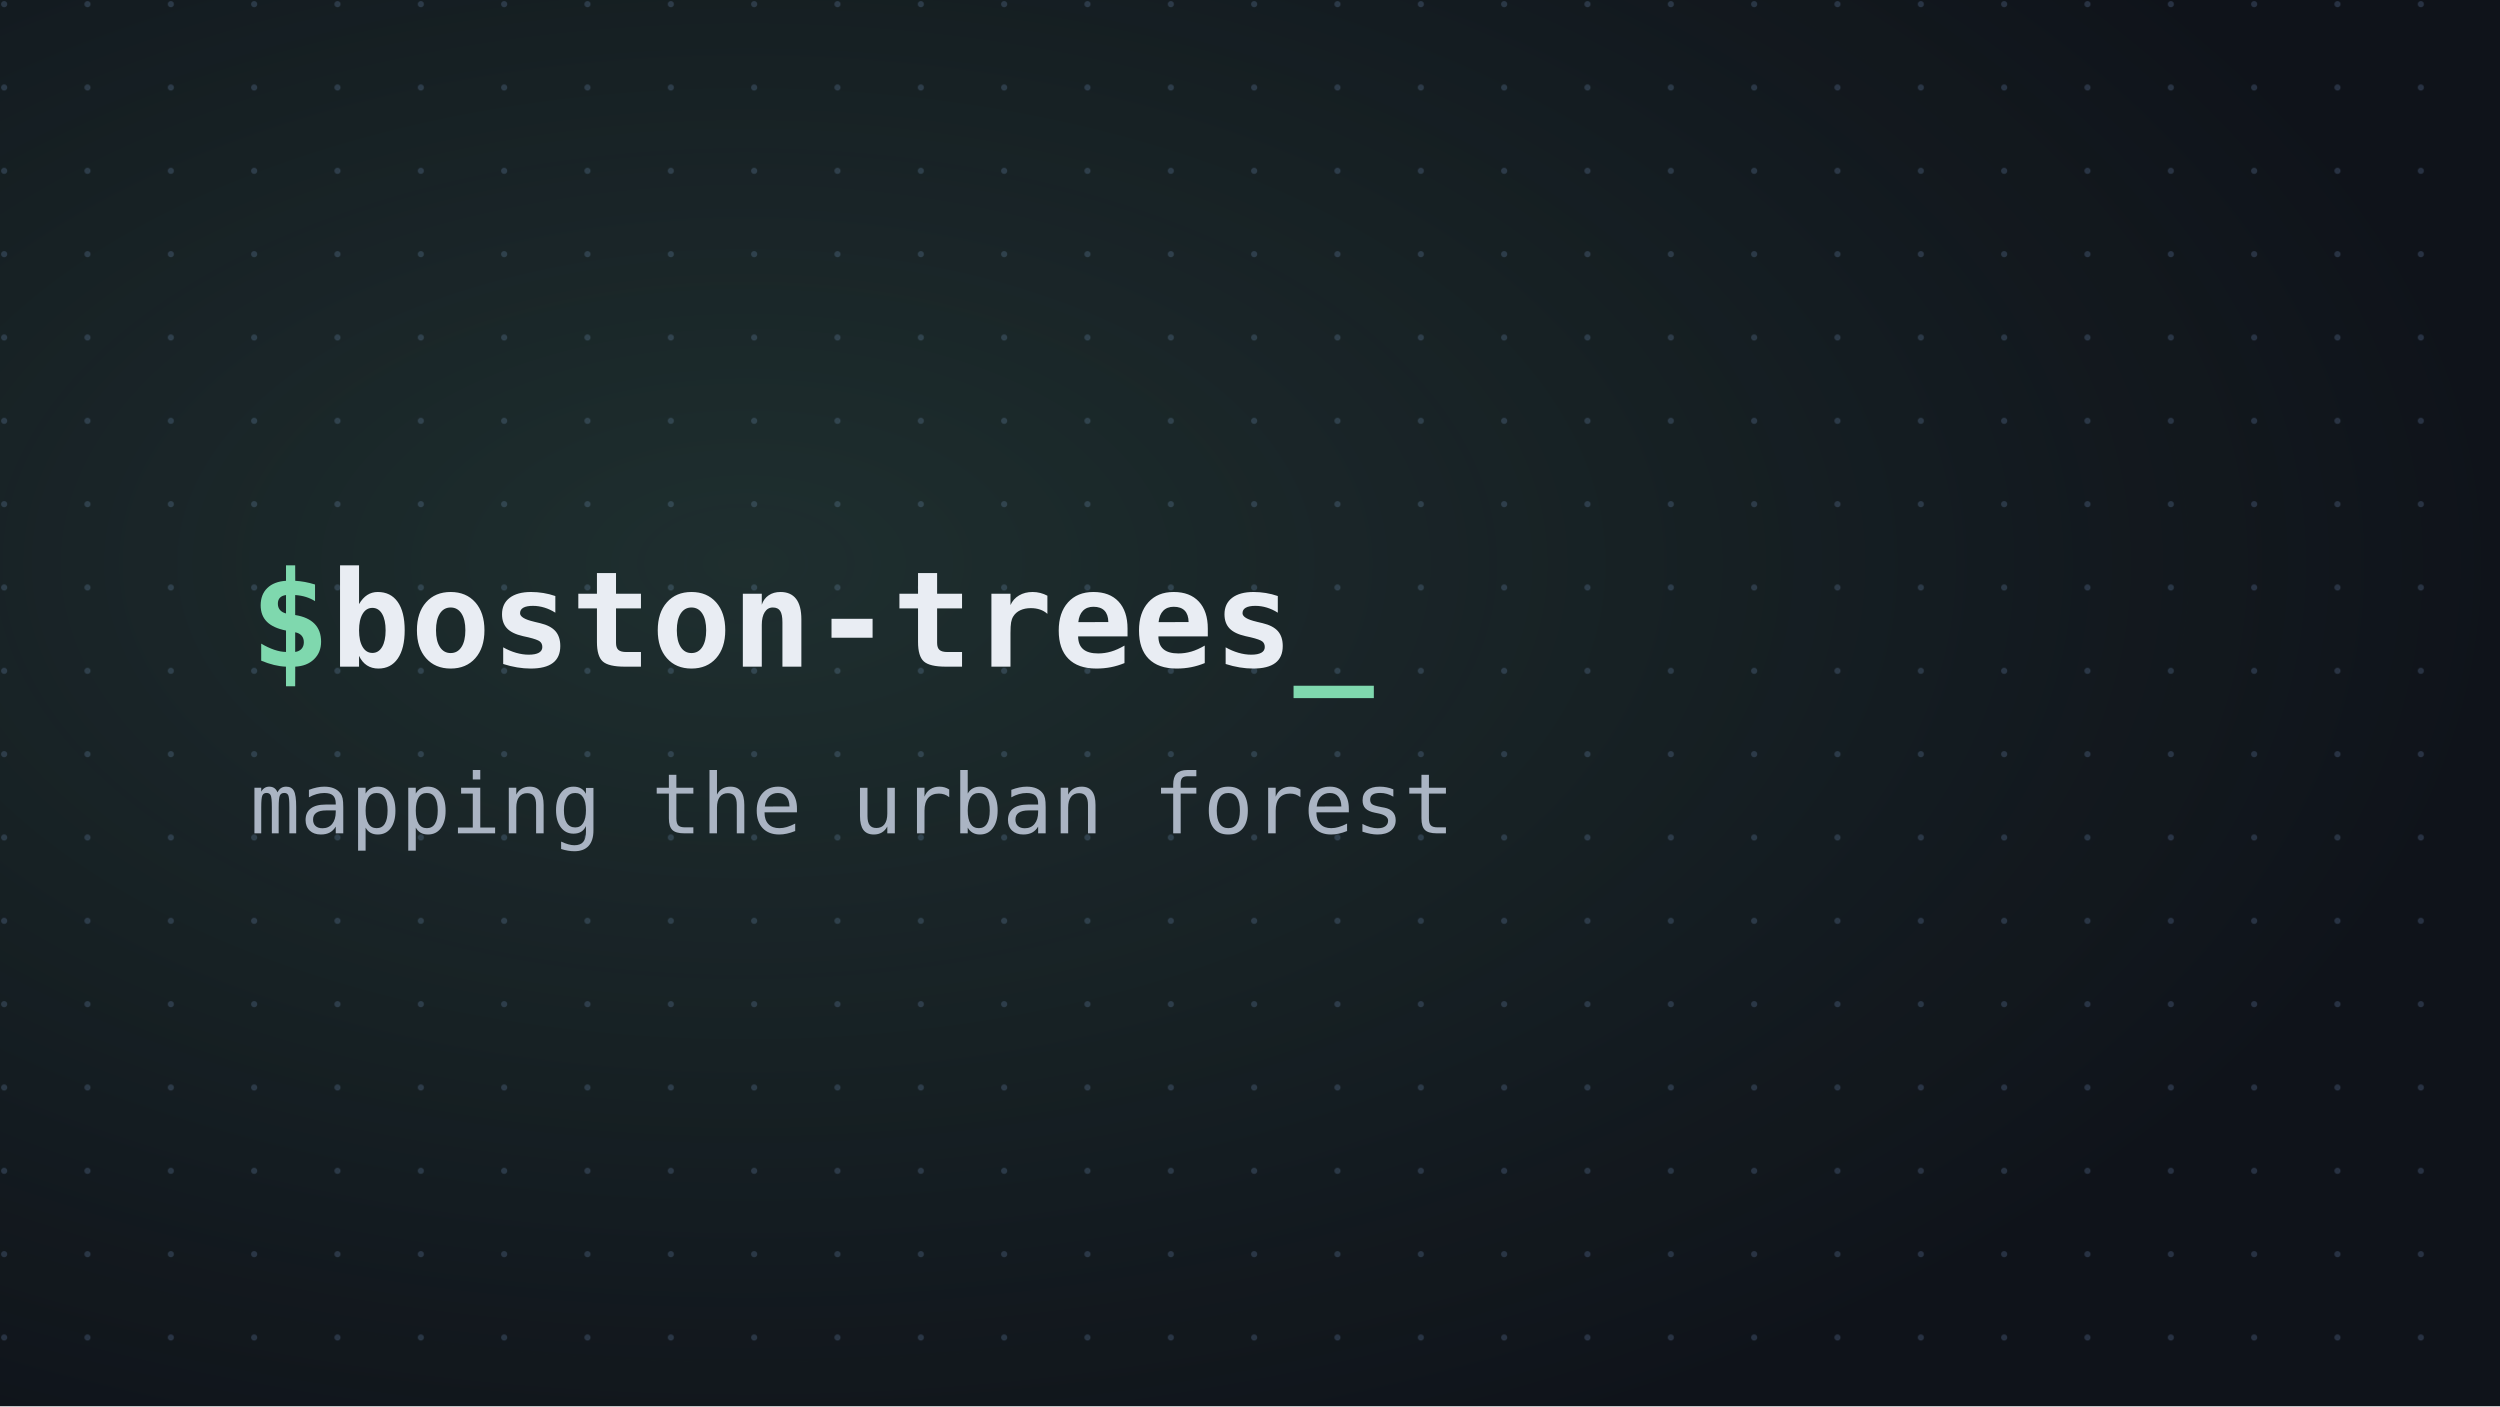
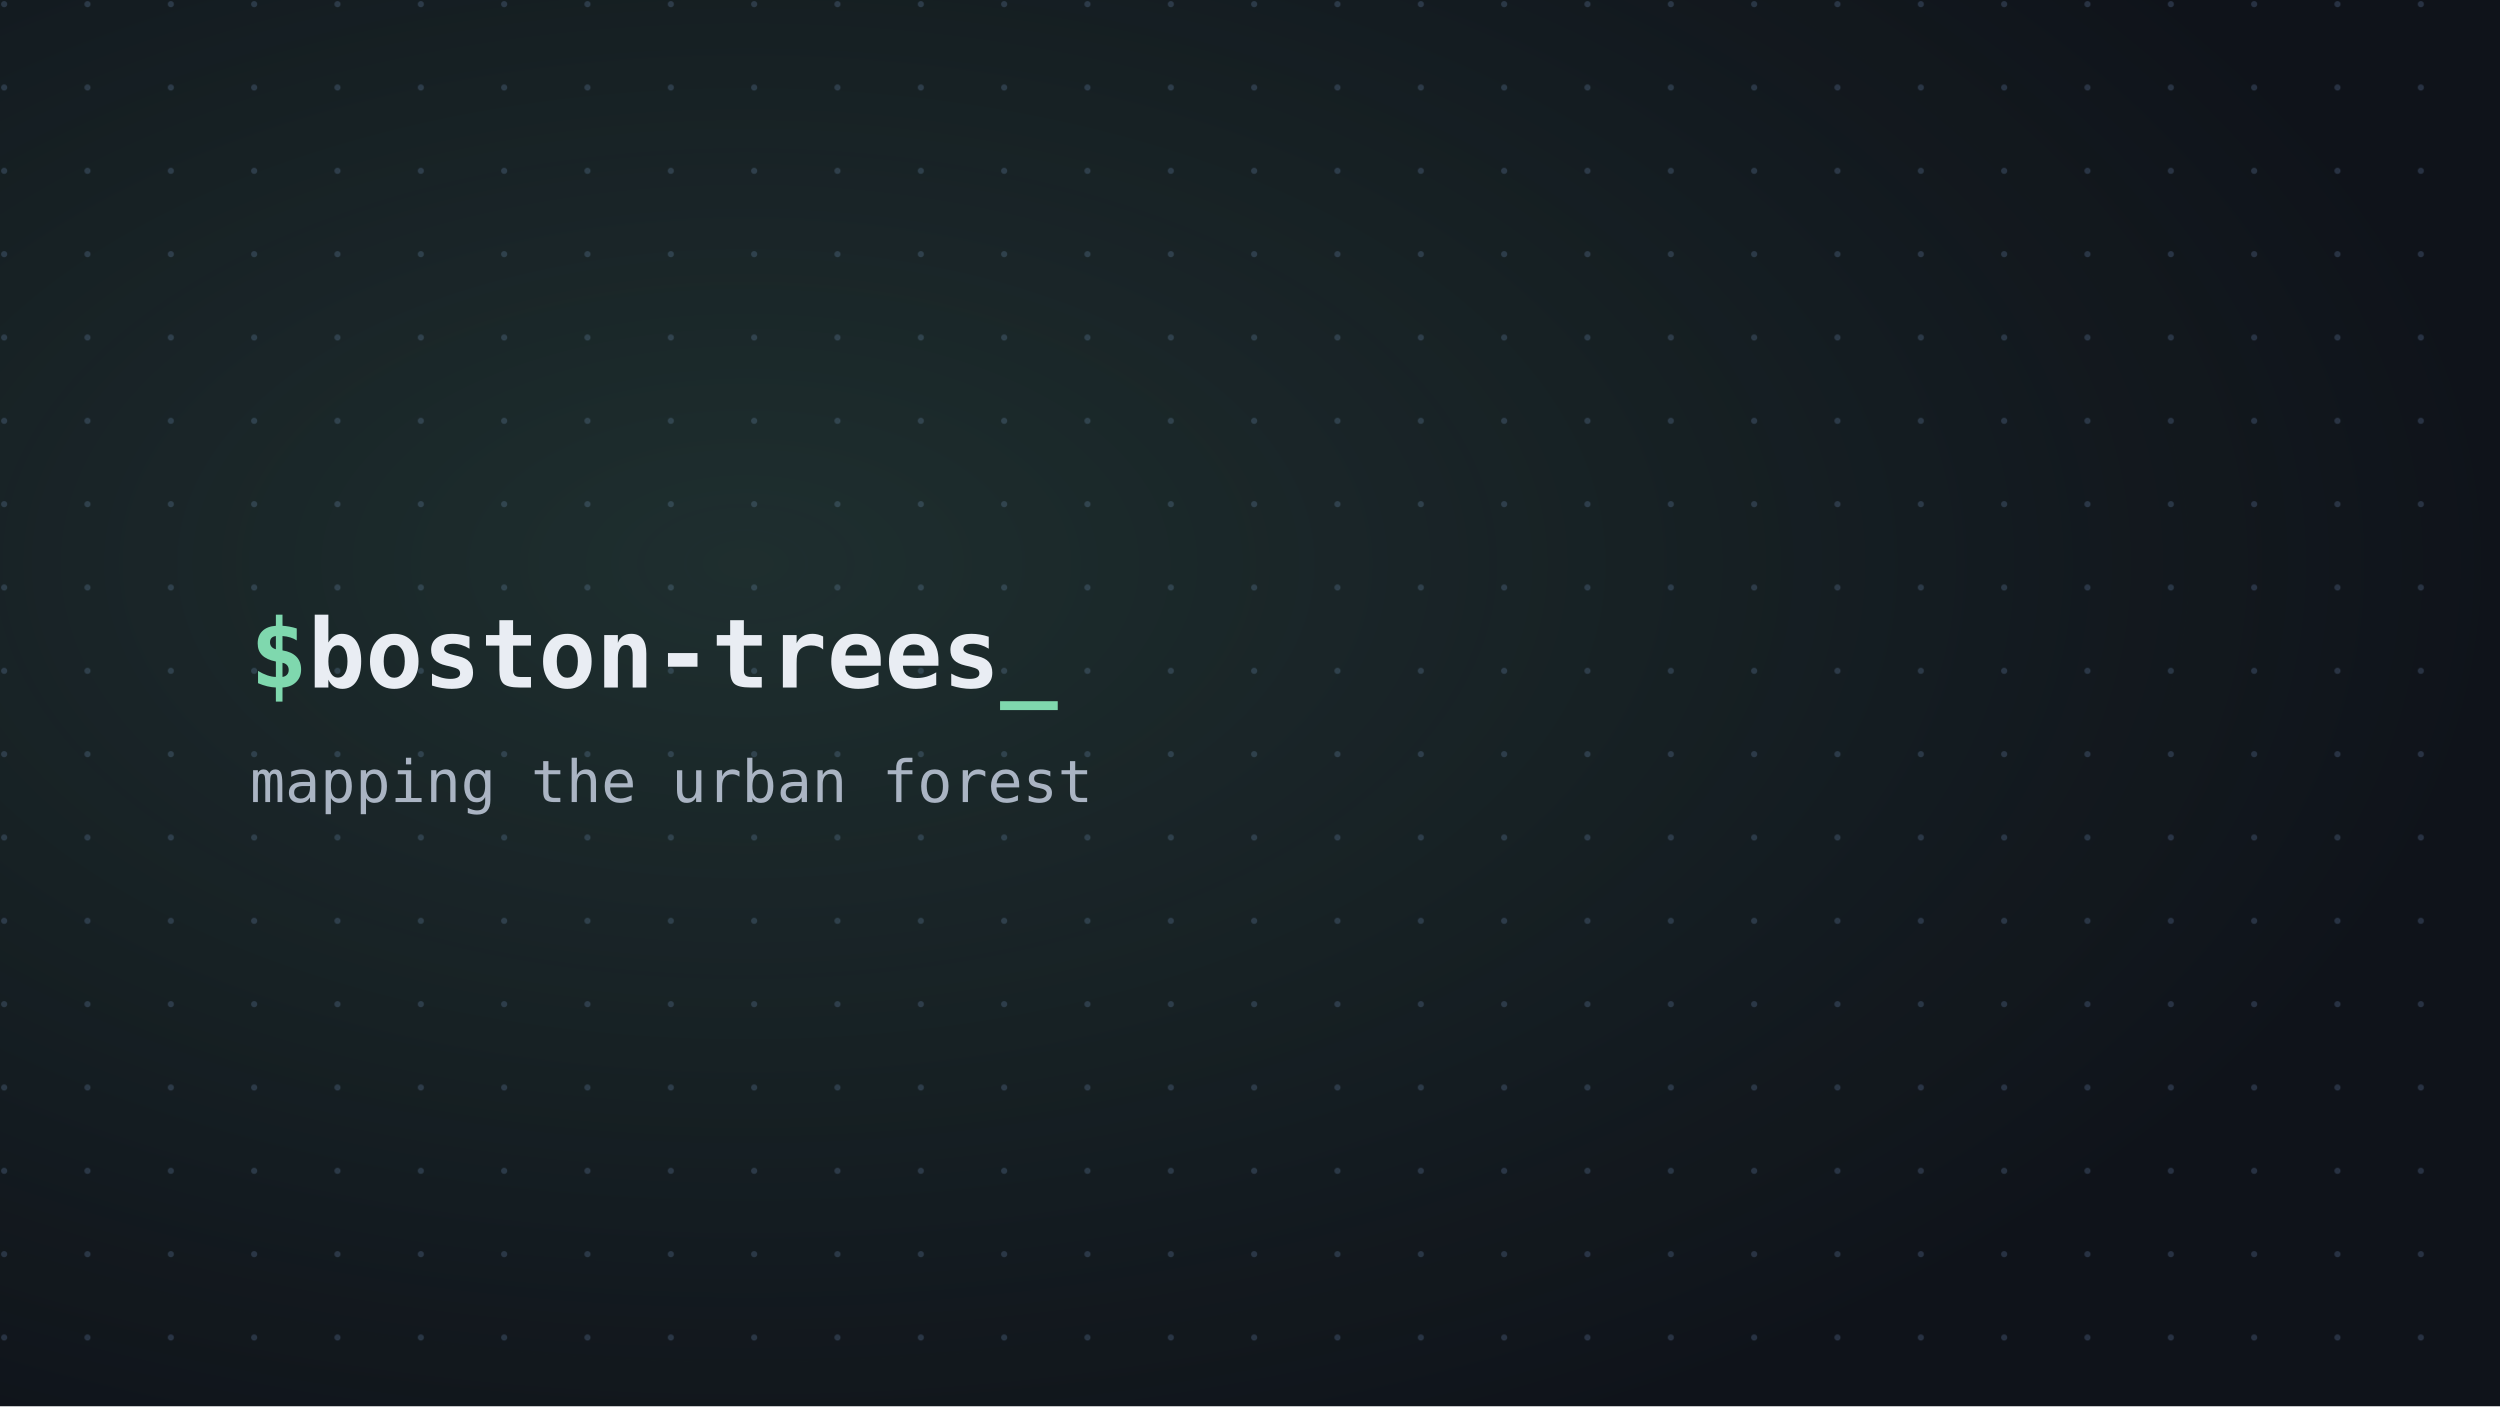
<svg xmlns="http://www.w3.org/2000/svg" viewBox="0 0 1200 675">
  <defs>
    <pattern id="g" width="40" height="40" patternUnits="userSpaceOnUse">
      <circle cx="2" cy="2" r="1.5" fill="#273142" />
    </pattern>
    <radialGradient id="glow" cx="30%" cy="40%" r="70%">
      <stop offset="0" stop-color="#7fd8ae" stop-opacity="0.14" />
      <stop offset="1" stop-color="#7fd8ae" stop-opacity="0" />
    </radialGradient>
  </defs>
  <rect width="1200" height="675" fill="#0f131a" />
  <rect width="1200" height="675" fill="url(#g)" />
  <rect width="1200" height="675" fill="url(#glow)" />
  <g font-family="IBM Plex Mono, ui-monospace, monospace">
-     <text x="120" y="320" font-size="64" font-weight="700" fill="#e9edf3">
+     <text x="120" y="330" font-size="46" font-weight="700" fill="#e9edf3">
      <tspan fill="#7fd8ae">$ </tspan>boston-trees<tspan fill="#7fd8ae">_</tspan>
    </text>
-     <text x="120" y="400" font-size="40" fill="#aab4c3">mapping the urban forest</text>
+     <text x="120" y="385" font-size="28" fill="#aab4c3">mapping the urban forest</text>
  </g>
</svg>
